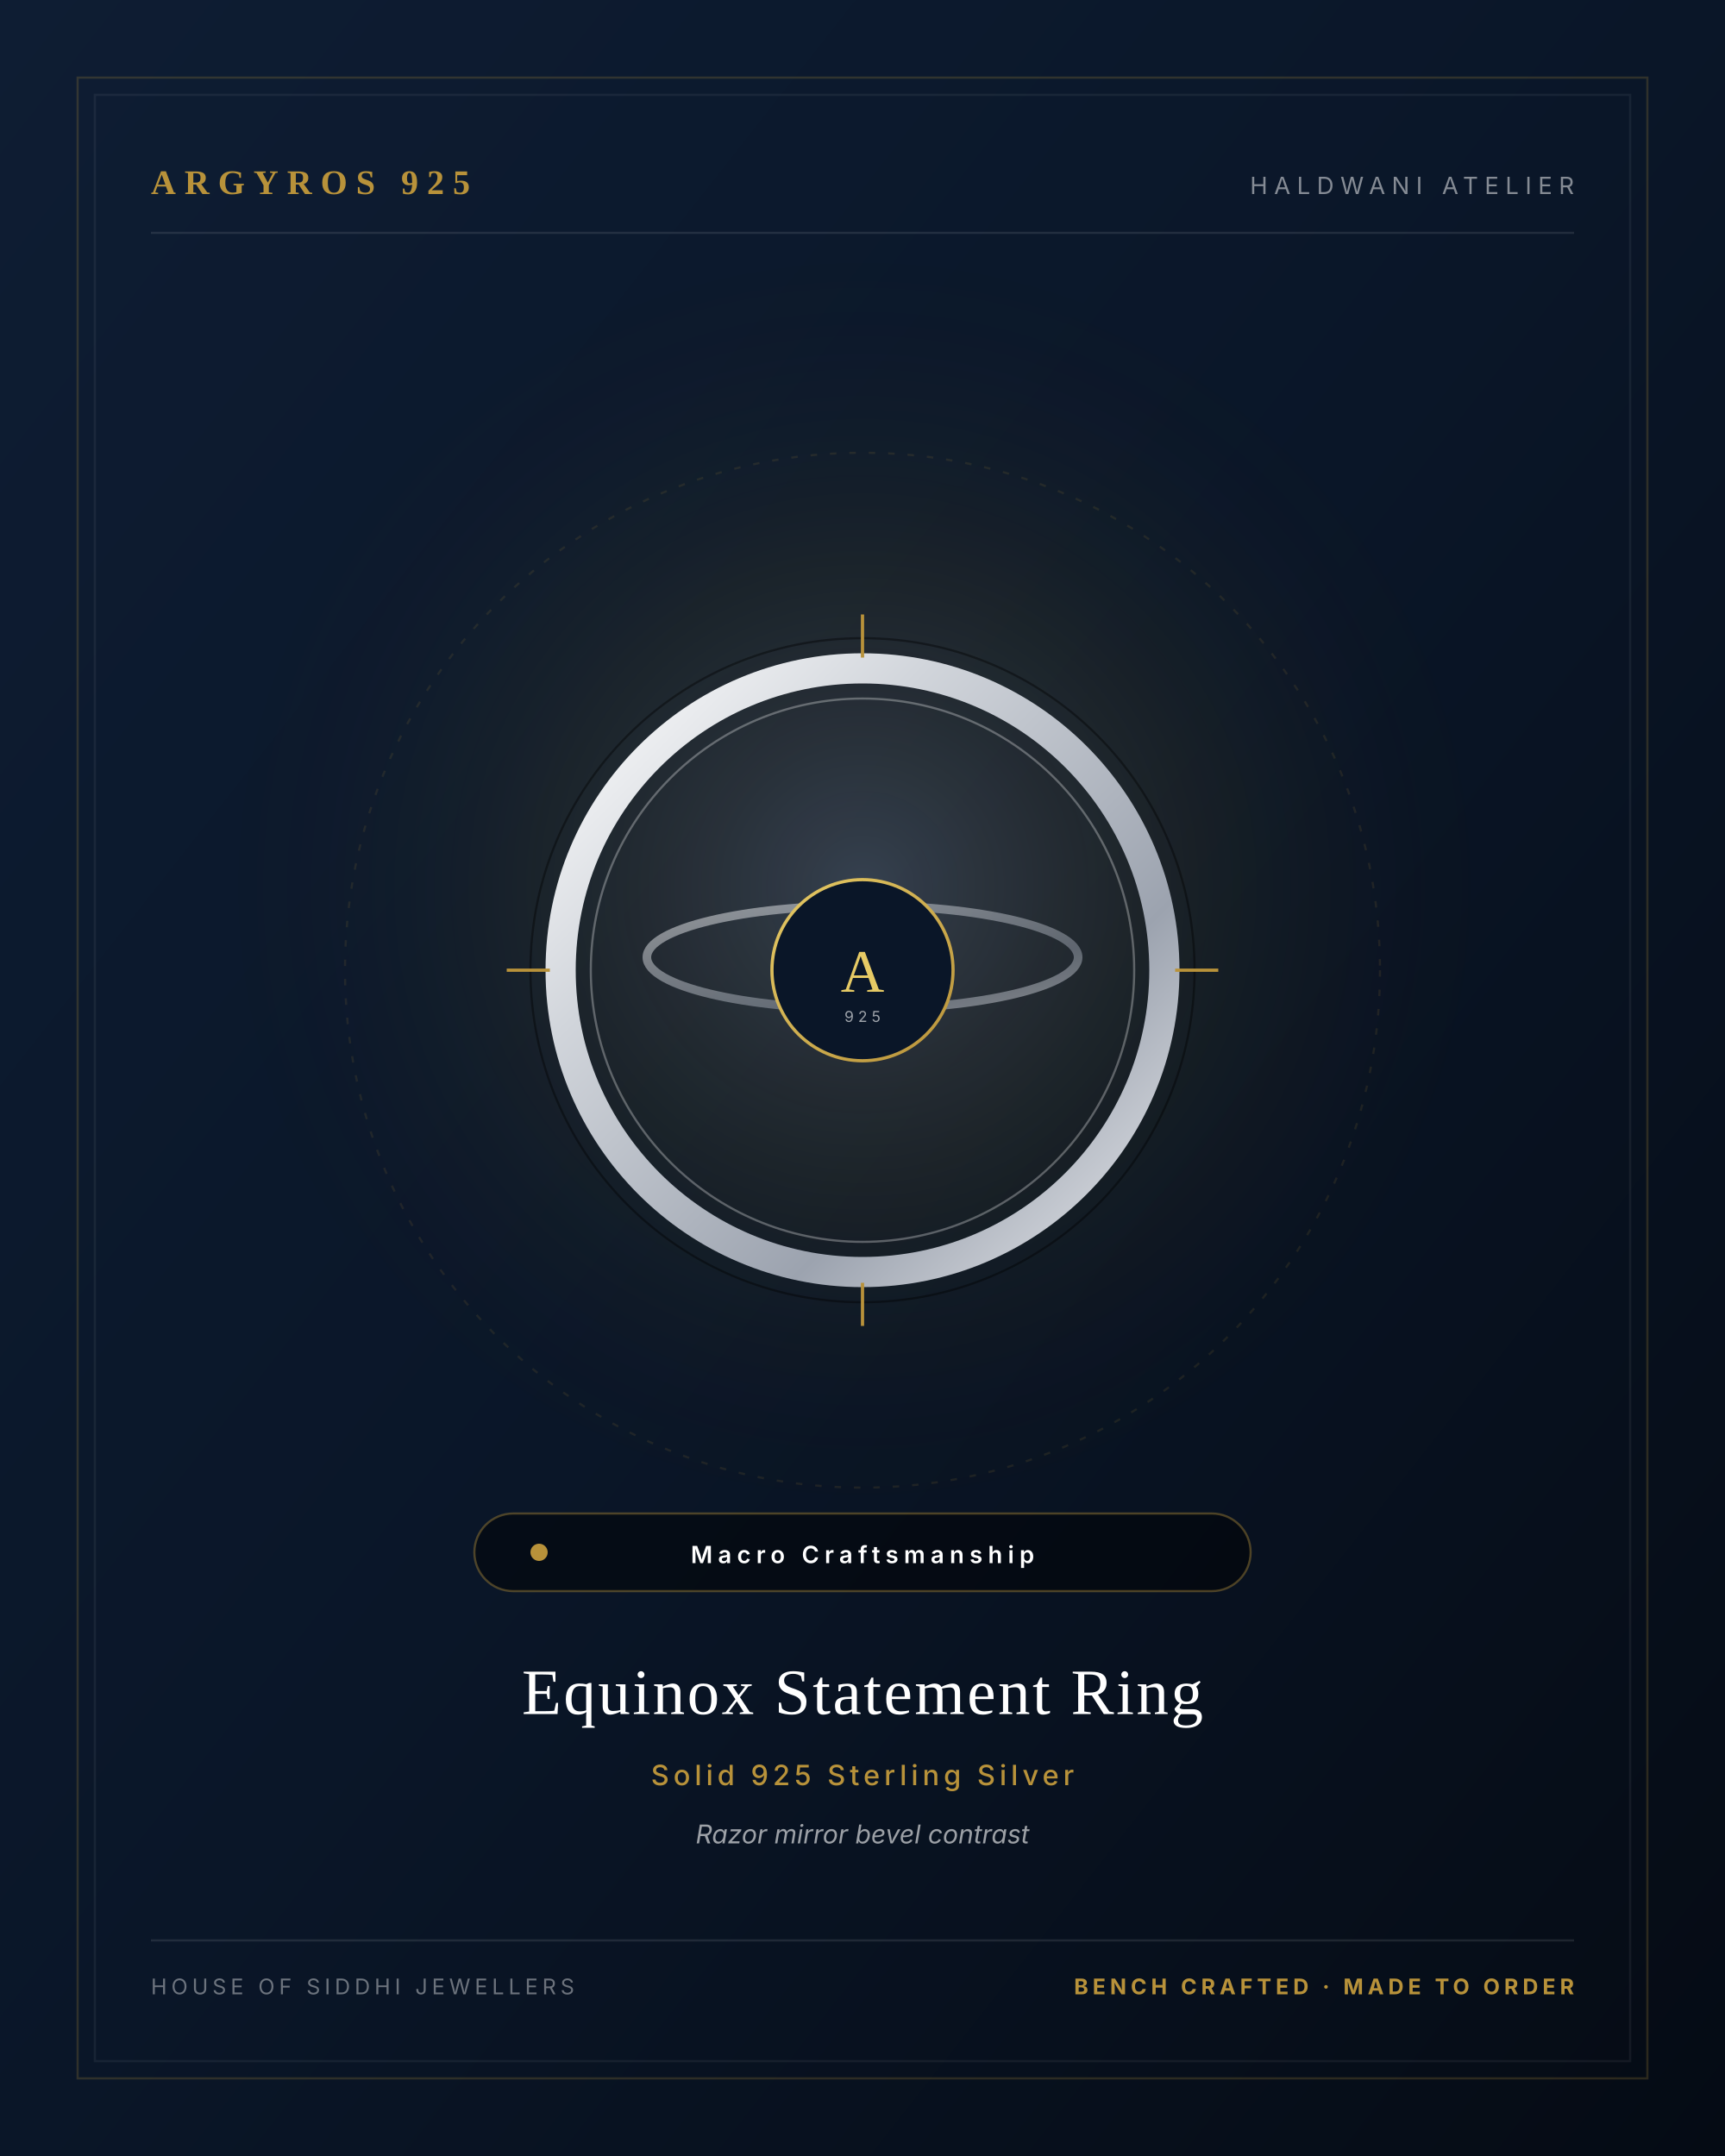
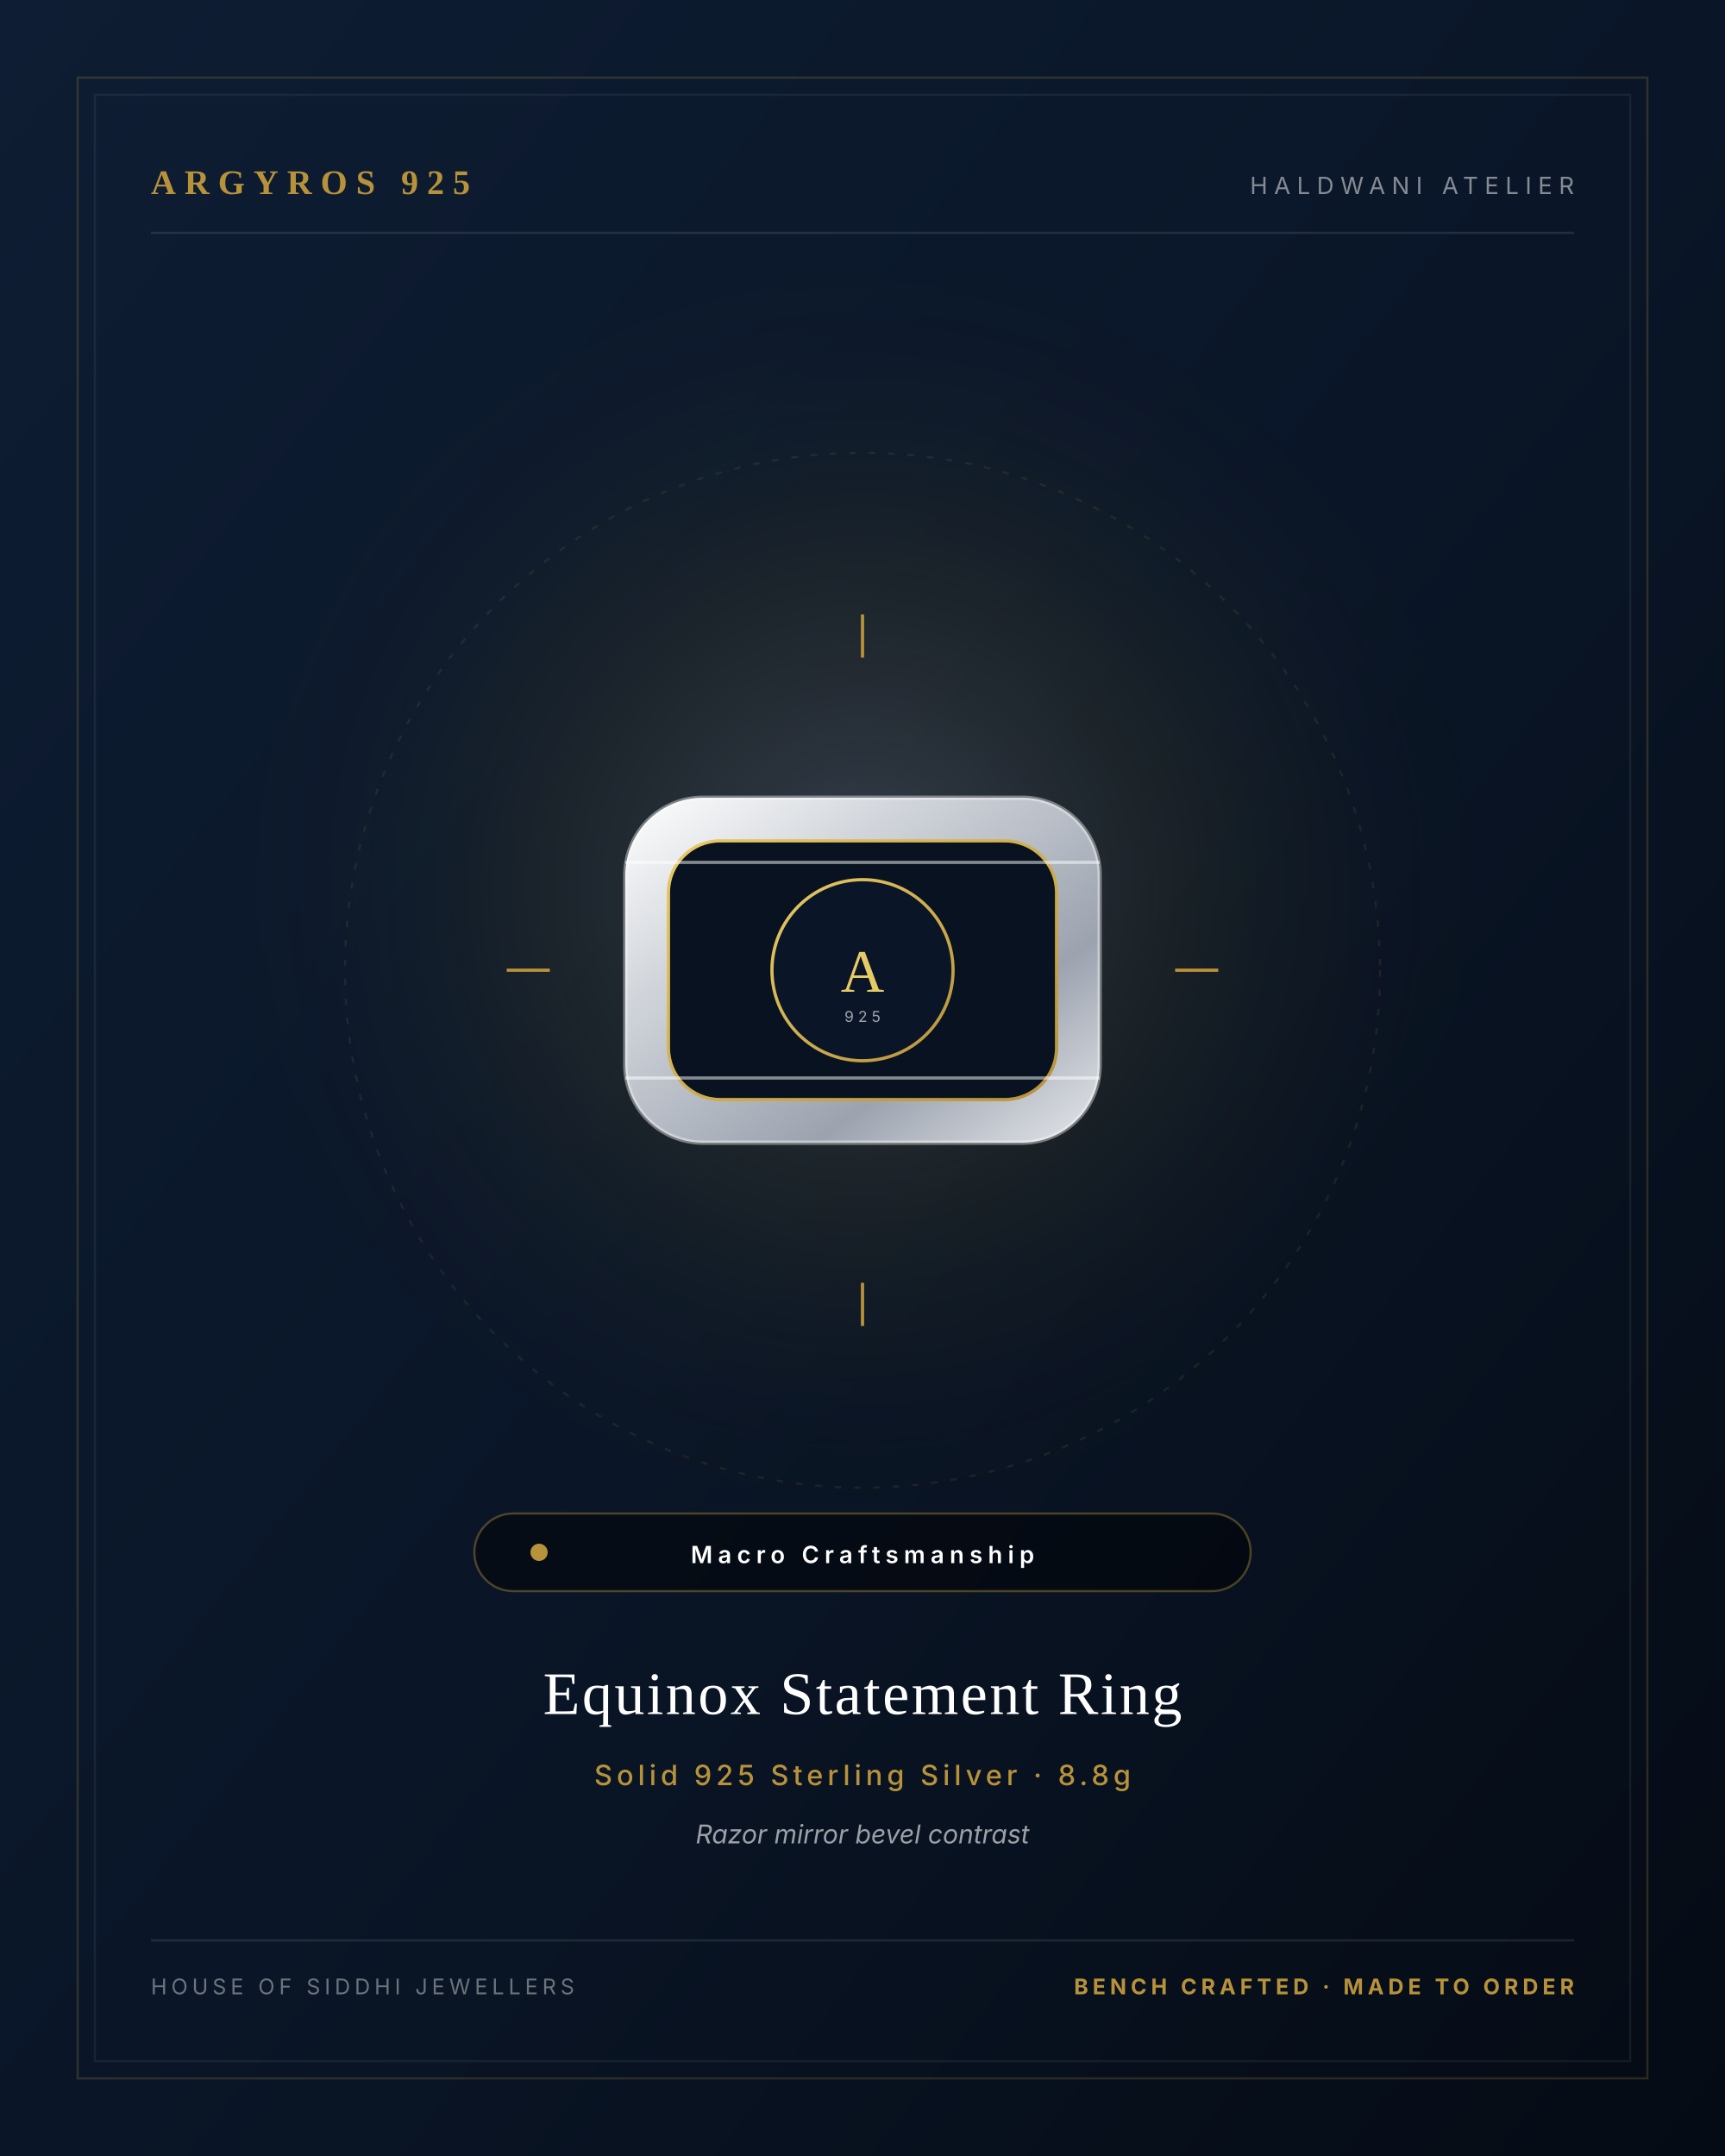
<svg xmlns="http://www.w3.org/2000/svg" viewBox="0 0 800 1000" width="800" height="1000">
  <defs>
    <linearGradient id="bgGrad" x1="0%" y1="0%" x2="100%" y2="100%">
      <stop offset="0%" stop-color="#0e1d33" />
      <stop offset="50%" stop-color="#0a1628" />
      <stop offset="100%" stop-color="#050b14" />
    </linearGradient>
    <radialGradient id="silverGlow" cx="50%" cy="45%" r="40%">
      <stop offset="0%" stop-color="#ffffff" stop-opacity="0.18" />
      <stop offset="50%" stop-color="#c5a028" stop-opacity="0.08" />
      <stop offset="100%" stop-color="#000000" stop-opacity="0" />
    </radialGradient>
    <linearGradient id="silverSheen" x1="0%" y1="0%" x2="100%" y2="100%">
      <stop offset="0%" stop-color="#ffffff" />
      <stop offset="30%" stop-color="#d1d5db" />
      <stop offset="70%" stop-color="#9ca3af" />
      <stop offset="100%" stop-color="#e5e7eb" />
    </linearGradient>
    <linearGradient id="goldAccent" x1="0%" y1="0%" x2="100%" y2="100%">
      <stop offset="0%" stop-color="#e6ca65" />
      <stop offset="100%" stop-color="#b8923a" />
    </linearGradient>
  </defs>
  <rect width="800" height="1000" fill="url(#bgGrad)" />
  <circle cx="400" cy="450" r="380" fill="url(#silverGlow)" />
  <rect x="36" y="36" width="728" height="928" fill="none" stroke="#b8923a" stroke-opacity="0.22" stroke-width="1" />
  <rect x="44" y="44" width="712" height="912" fill="none" stroke="#ffffff" stroke-opacity="0.06" stroke-width="1" />
  <circle cx="400" cy="450" r="240" fill="none" stroke="#b8923a" stroke-opacity="0.12" stroke-width="1" stroke-dasharray="3,6" />
  <text x="70" y="90" font-family="'Cinzel', 'Times New Roman', serif" font-size="16" letter-spacing="4" fill="#b8923a" font-weight="bold">ARGYROS 925</text>
  <text x="730" y="90" text-anchor="end" font-family="-apple-system, sans-serif" font-size="11" letter-spacing="3" fill="#ffffff" fill-opacity="0.5" text-transform="uppercase">HALDWANI ATELIER</text>
  <line x1="70" y1="108" x2="730" y2="108" stroke="#ffffff" stroke-opacity="0.1" stroke-width="1" />
  <g transform="translate(400, 450)">
-     <circle cx="0" cy="0" r="140" fill="none" stroke="url(#silverSheen)" stroke-width="14" />
-     <circle cx="0" cy="0" r="126" fill="none" stroke="#ffffff" stroke-opacity="0.3" stroke-width="1" />
-     <circle cx="0" cy="0" r="154" fill="none" stroke="#000000" stroke-opacity="0.4" stroke-width="1" />
-     <ellipse cx="0" cy="-6" rx="100" ry="24" fill="none" stroke="url(#silverSheen)" stroke-width="4" stroke-opacity="0.5" />
+     <rect x="-110" y="-80" width="220" height="160" rx="36" fill="url(#silverSheen)" stroke="#ffffff" stroke-opacity="0.4" stroke-width="2" />
+     <rect x="-90" y="-60" width="180" height="120" rx="24" fill="#081220" stroke="url(#goldAccent)" stroke-width="1.5" />
+     <line x1="-110" y1="-50" x2="110" y2="-50" stroke="#ffffff" stroke-opacity="0.5" stroke-width="1.5" />
+     <line x1="-110" y1="50" x2="110" y2="50" stroke="#ffffff" stroke-opacity="0.5" stroke-width="1.5" />
    <circle cx="0" cy="0" r="42" fill="#0a1628" stroke="url(#goldAccent)" stroke-width="1.5" />
    <text x="0" y="10" text-anchor="middle" font-family="'Cinzel', 'Times New Roman', serif" font-size="28" fill="#e6ca65" font-weight="300">A</text>
    <text x="0" y="24" text-anchor="middle" font-family="-apple-system, sans-serif" font-size="7" letter-spacing="2" fill="#ffffff" fill-opacity="0.6">925</text>
    <line x1="-165" y1="0" x2="-145" y2="0" stroke="#b8923a" stroke-width="1.5" />
    <line x1="145" y1="0" x2="165" y2="0" stroke="#b8923a" stroke-width="1.5" />
    <line x1="0" y1="-165" x2="0" y2="-145" stroke="#b8923a" stroke-width="1.5" />
    <line x1="0" y1="145" x2="0" y2="165" stroke="#b8923a" stroke-width="1.5" />
  </g>
  <g transform="translate(400, 720)">
    <rect x="-180" y="-18" width="360" height="36" rx="18" fill="#000000" fill-opacity="0.45" stroke="#b8923a" stroke-opacity="0.4" stroke-width="1" />
    <circle cx="-150" cy="0" r="4" fill="#b8923a" />
    <text x="0" y="5" text-anchor="middle" font-family="-apple-system, sans-serif" font-size="11" letter-spacing="2.5" fill="#ffffff" font-weight="600" text-transform="uppercase">Macro Craftsmanship</text>
  </g>
-   <text x="400" y="795" text-anchor="middle" font-family="'Cinzel', 'Times New Roman', serif" font-size="30" fill="#ffffff" font-weight="400" letter-spacing="1">Equinox Statement Ring</text>
-   <text x="400" y="828" text-anchor="middle" font-family="-apple-system, sans-serif" font-size="13" fill="#b8923a" letter-spacing="2" font-weight="500">Solid 925 Sterling Silver</text>
+   <text x="400" y="795" text-anchor="middle" font-family="'Cinzel', 'Times New Roman', serif" font-size="28" fill="#ffffff" font-weight="400" letter-spacing="1">Equinox Statement Ring</text>
+   <text x="400" y="828" text-anchor="middle" font-family="-apple-system, sans-serif" font-size="13" fill="#b8923a" letter-spacing="2" font-weight="500">Solid 925 Sterling Silver · 8.8g</text>
  <text x="400" y="855" text-anchor="middle" font-family="-apple-system, sans-serif" font-size="12" fill="#ffffff" fill-opacity="0.6" font-style="italic">Razor mirror bevel contrast</text>
  <line x1="70" y1="900" x2="730" y2="900" stroke="#ffffff" stroke-opacity="0.1" stroke-width="1" />
  <text x="70" y="925" font-family="-apple-system, sans-serif" font-size="10" letter-spacing="2" fill="#ffffff" fill-opacity="0.4" text-transform="uppercase">HOUSE OF SIDDHI JEWELLERS</text>
  <text x="730" y="925" text-anchor="end" font-family="-apple-system, sans-serif" font-size="10" letter-spacing="2" fill="#b8923a" font-weight="bold" text-transform="uppercase">BENCH CRAFTED · MADE TO ORDER</text>
</svg>
